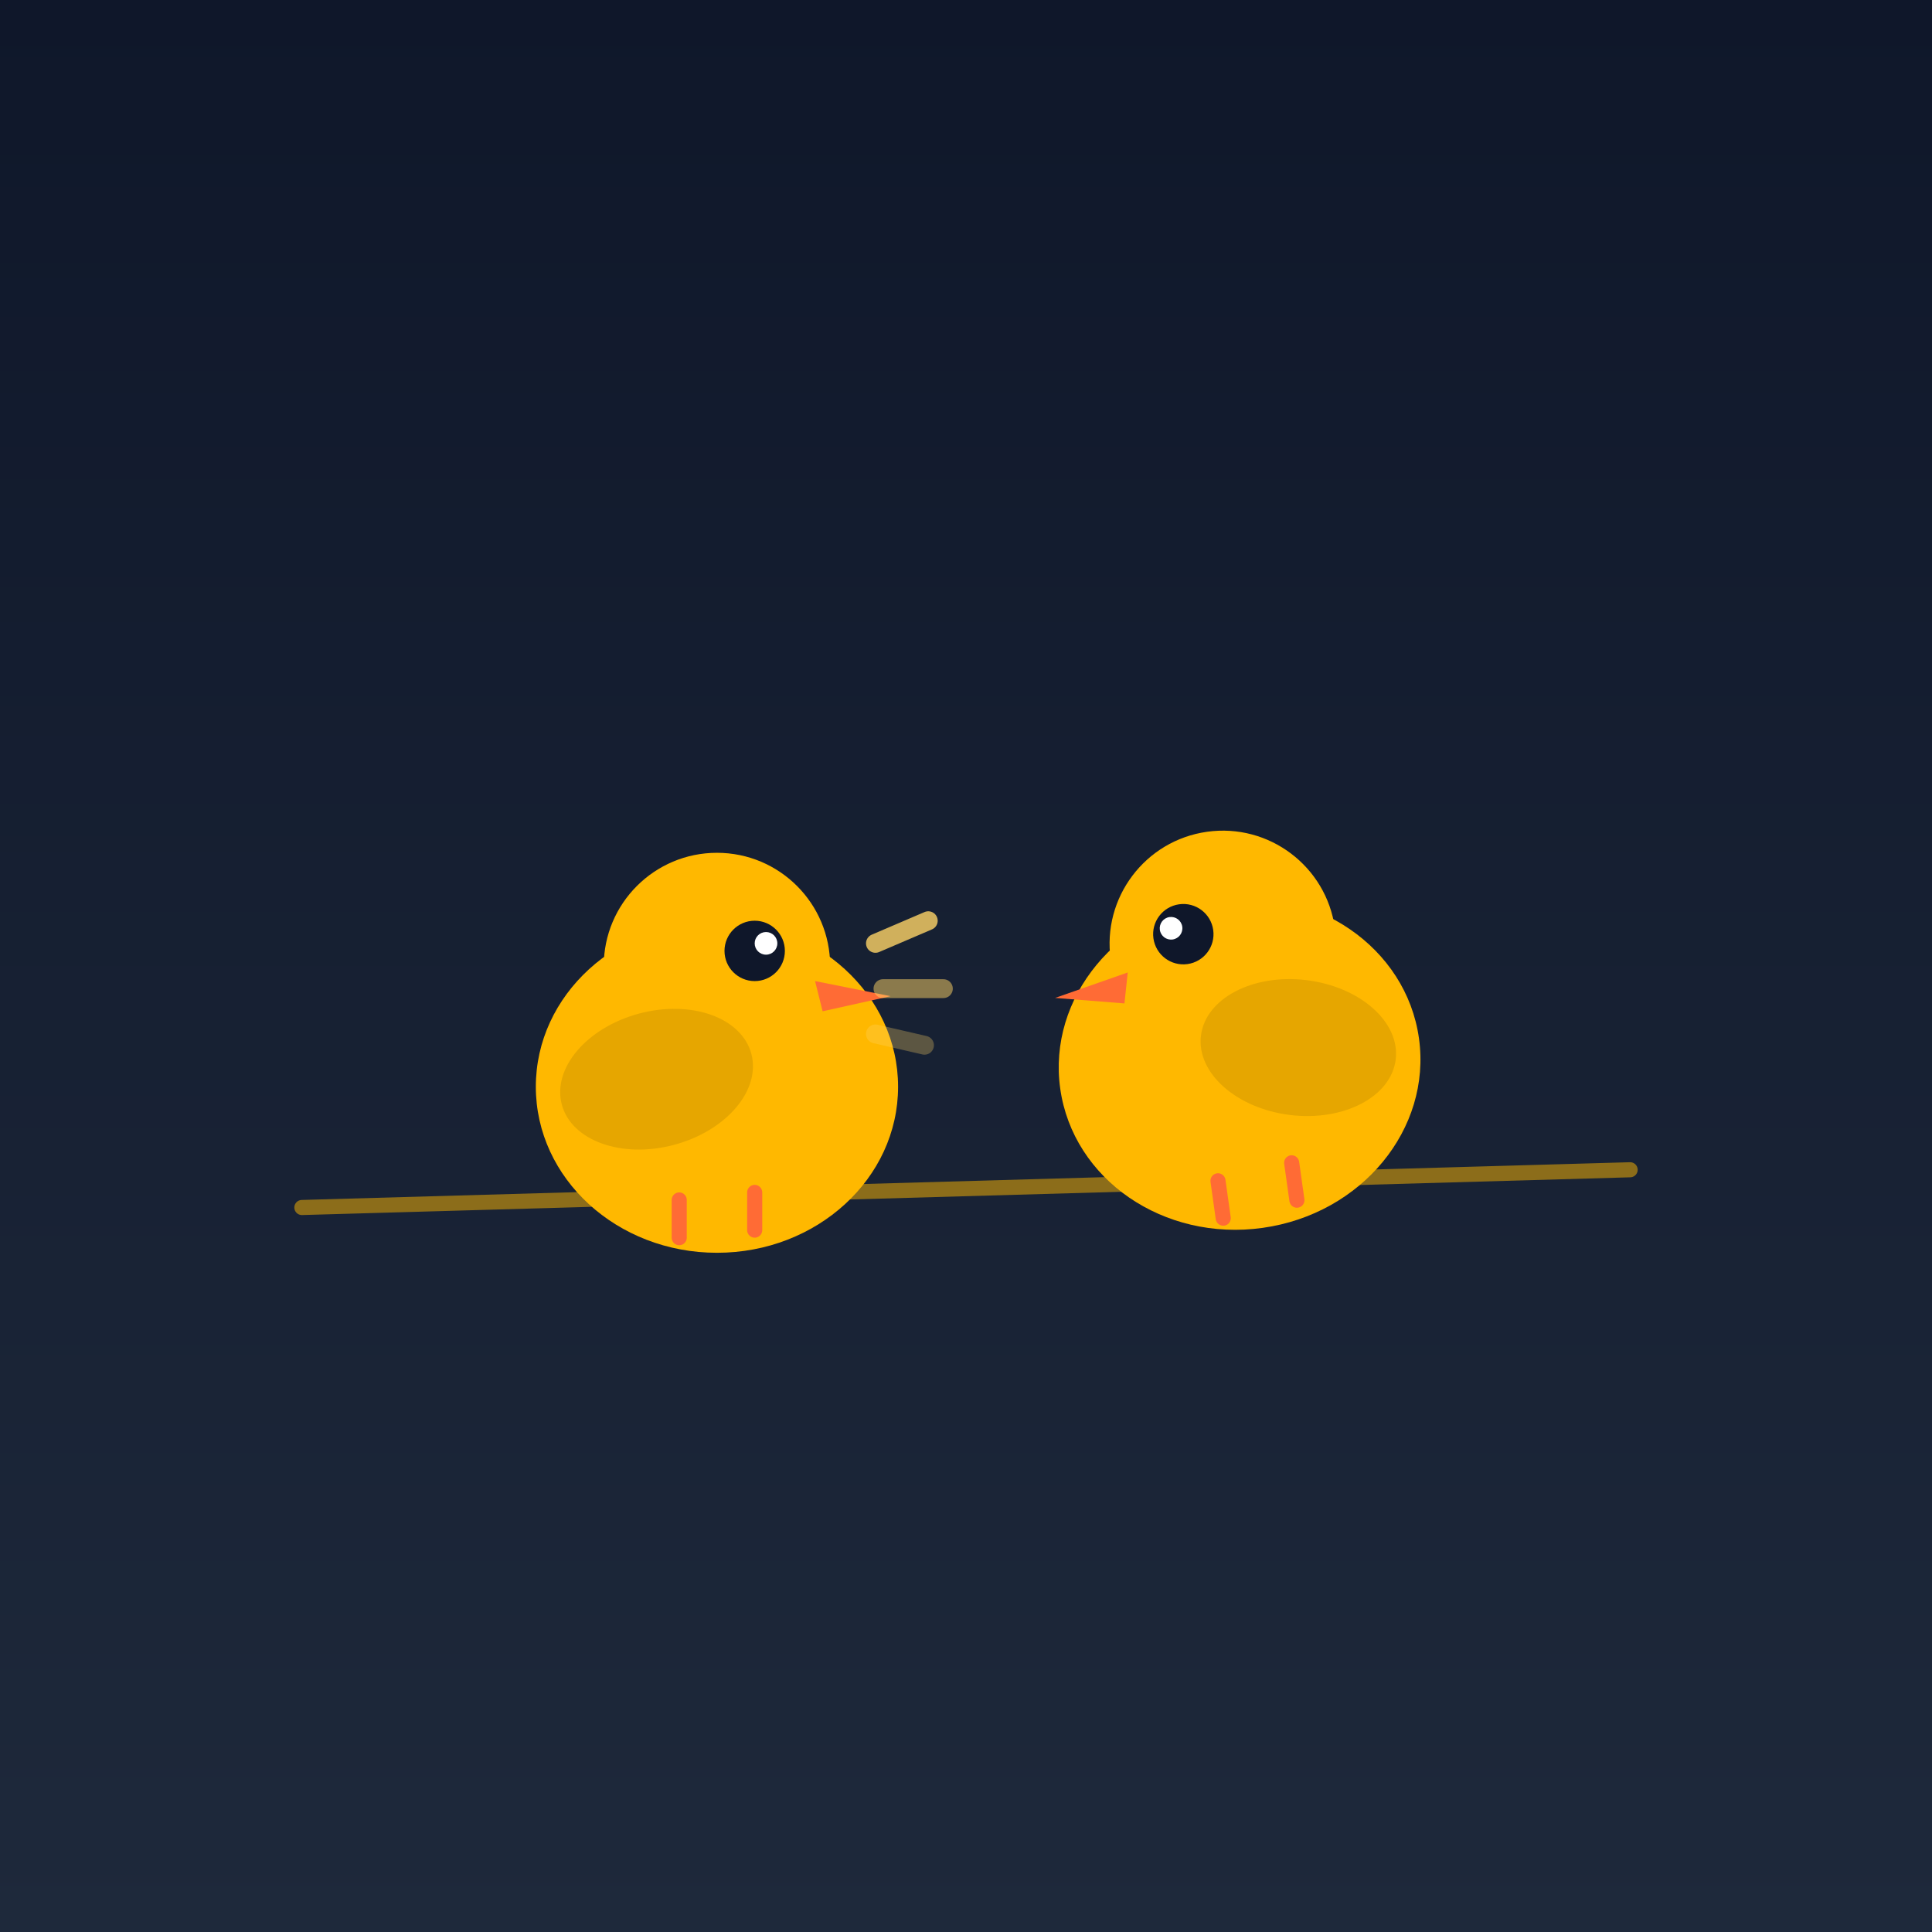
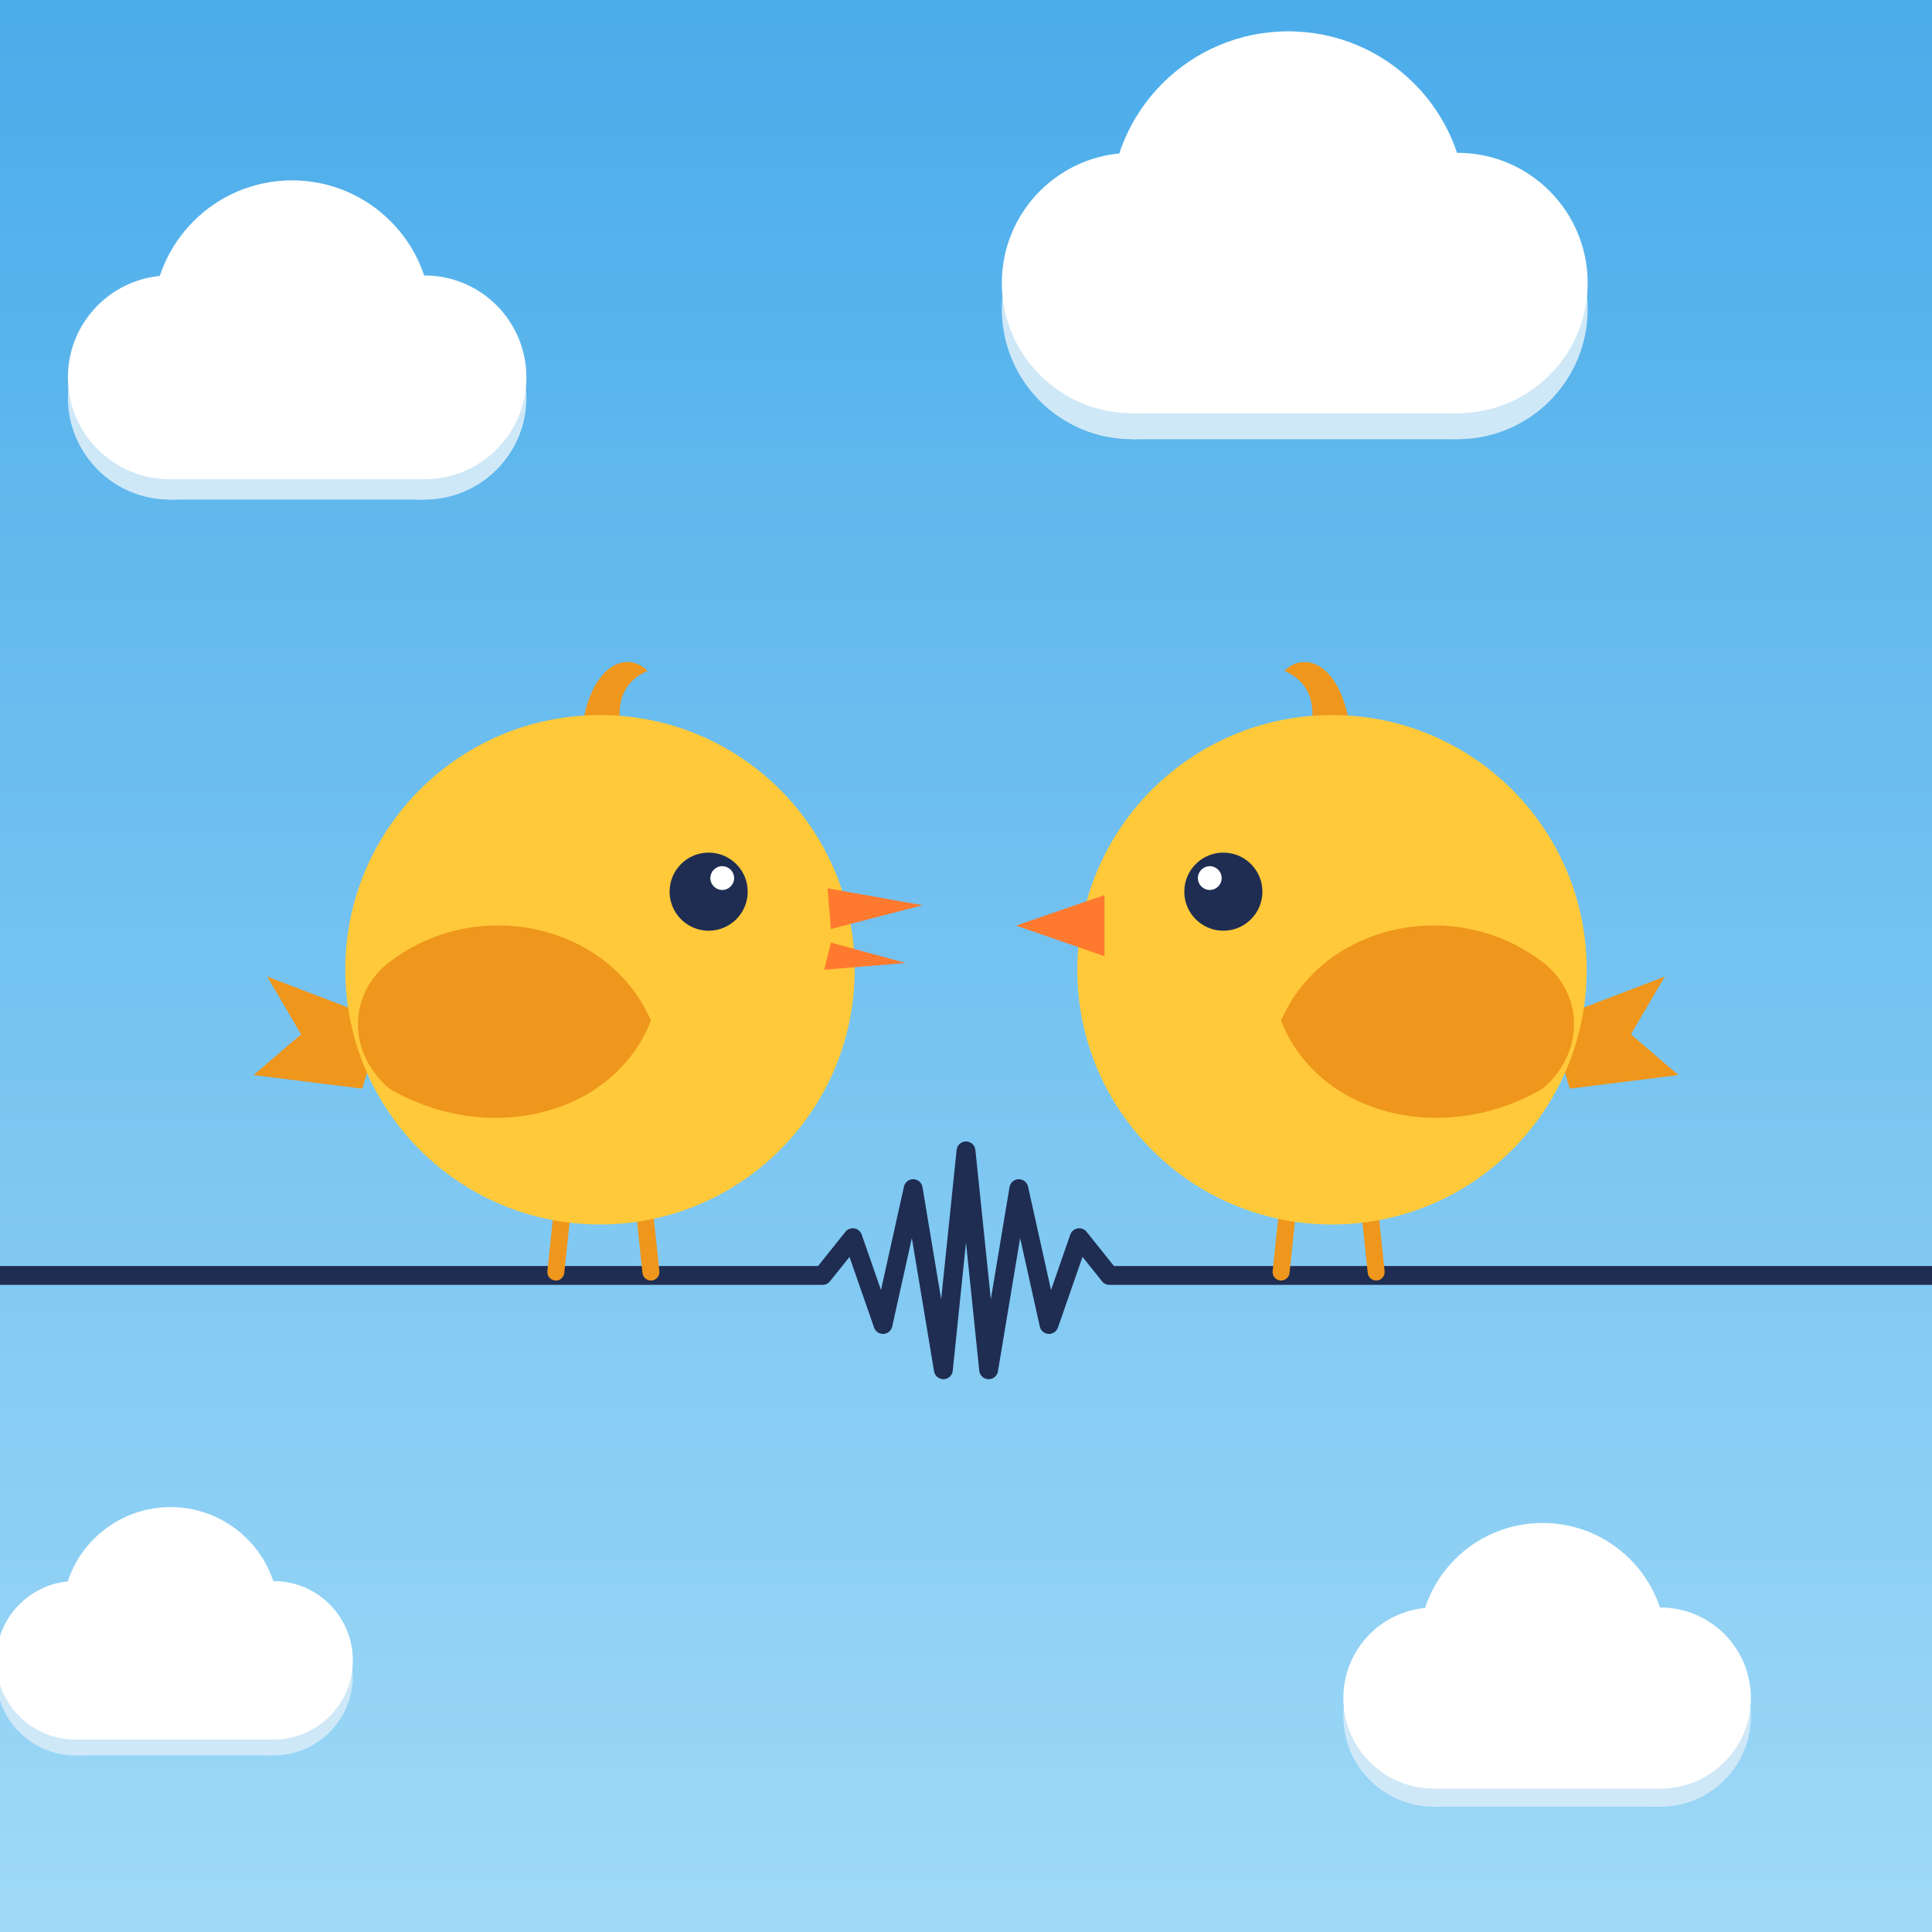
- <svg xmlns="http://www.w3.org/2000/svg" viewBox="0 0 1024 1024" width="1024" height="1024">
+ <svg xmlns="http://www.w3.org/2000/svg" xmlns:xlink="http://www.w3.org/1999/xlink" viewBox="0 0 1024 1024" width="1024" height="1024">
  <defs>
-     <linearGradient id="bg" x1="0" y1="0" x2="0" y2="1">
-       <stop offset="0%" stop-color="#0f172a" />
-       <stop offset="100%" stop-color="#1e293b" />
+     <linearGradient id="sky" x1="0" y1="0" x2="0" y2="1">
+       <stop offset="0" stop-color="#4aacea" />
+       <stop offset="1" stop-color="#9fd9f7" />
    </linearGradient>
+     <g id="bird">
+       <path d="M-128 30 L-196 4 L-176 38 L-204 62 L-140 70 Z" fill="#ef961c" />
+       <g stroke="#ef961c" stroke-width="10" stroke-linecap="round" fill="none">
+         <path d="M-22 140 L-26 178" />
+         <path d="M26 140 L30 178" />
+       </g>
+       <path d="M-10 -146 C-4 -180 16 -188 28 -176 C14 -170 10 -158 12 -144 Z" fill="#ef961c" />
+       <circle r="150" fill="#ffc93a" />
+       <path d="M-122 -6 C-70 -44 6 -26 30 30 C8 86 -66 104 -124 70 C-150 48 -148 12 -122 -6 Z" fill="#ef961c" />
+       <circle cx="64" cy="-46" r="23" fill="#1f2d52" />
+       <circle cx="72" cy="-54" r="7" fill="#ffffff" />
+     </g>
+     <g id="cloud">
+       <g fill="#cfe8f7" transform="translate(0 12)">
+         <circle cx="0" cy="0" r="60" />
+         <circle cx="72" cy="-34" r="82" />
+         <circle cx="150" cy="0" r="60" />
+         <rect x="0" y="0" width="150" height="60" />
+       </g>
+       <g fill="#ffffff">
+         <circle cx="0" cy="0" r="60" />
+         <circle cx="72" cy="-34" r="82" />
+         <circle cx="150" cy="0" r="60" />
+         <rect x="0" y="0" width="150" height="60" />
+       </g>
+     </g>
  </defs>
-   <rect width="1024" height="1024" fill="url(#bg)" />
-   <line x1="160" y1="640" x2="864" y2="620" stroke="#FFB800" stroke-width="8" stroke-linecap="round" opacity="0.5" />
-   <g transform="translate(380, 540)">
-     <ellipse cx="0" cy="36" rx="96" ry="88" fill="#FFB800" />
-     <circle cx="0" cy="-28" r="60" fill="#FFB800" />
-     <circle cx="20" cy="-36" r="16" fill="#0f172a" />
-     <circle cx="26" cy="-40" r="6" fill="white" />
-     <path d="M52,-20 L92,-12 L56,-4Z" fill="#FF6B35" />
-     <ellipse cx="-32" cy="32" rx="52" ry="36" fill="#E6A600" transform="rotate(-15, -32, 32)" />
-     <line x1="-20" y1="116" x2="-20" y2="96" stroke="#FF6B35" stroke-width="8" stroke-linecap="round" />
-     <line x1="20" y1="112" x2="20" y2="92" stroke="#FF6B35" stroke-width="8" stroke-linecap="round" />
-     <line x1="84" y1="-40" x2="112" y2="-52" stroke="#FFD466" stroke-width="10" stroke-linecap="round" opacity="0.8" />
-     <line x1="88" y1="-16" x2="120" y2="-16" stroke="#FFD466" stroke-width="10" stroke-linecap="round" opacity="0.5" />
-     <line x1="84" y1="8" x2="110" y2="14" stroke="#FFD466" stroke-width="10" stroke-linecap="round" opacity="0.3" />
-   </g>
-   <g transform="translate(652, 528) rotate(-8)">
-     <ellipse cx="0" cy="36" rx="96" ry="88" fill="#FFB800" />
-     <circle cx="0" cy="-28" r="60" fill="#FFB800" />
-     <circle cx="-20" cy="-36" r="16" fill="#0f172a" />
-     <circle cx="-26" cy="-40" r="6" fill="white" />
-     <path d="M-52,-20 L-92,-12 L-56,-4Z" fill="#FF6B35" />
-     <ellipse cx="32" cy="32" rx="52" ry="36" fill="#E6A600" transform="rotate(15, 32, 32)" />
-     <line x1="-20" y1="116" x2="-20" y2="96" stroke="#FF6B35" stroke-width="8" stroke-linecap="round" />
-     <line x1="20" y1="112" x2="20" y2="92" stroke="#FF6B35" stroke-width="8" stroke-linecap="round" />
+   <rect width="1024" height="1024" fill="url(#sky)" />
+   <use href="#cloud" xlink:href="#cloud" transform="translate(90 200) scale(0.9)" />
+   <use href="#cloud" xlink:href="#cloud" transform="translate(600 150) scale(1.15)" />
+   <use href="#cloud" xlink:href="#cloud" transform="translate(760 900) scale(0.8)" />
+   <use href="#cloud" xlink:href="#cloud" transform="translate(40 880) scale(0.7)" />
+   <g transform="translate(0 50)">
+     <path d="M-20 626 L436 626 L452 606 L468 652 L484 580 L500 676 L512 560 L524 676 L540 580 L556 652 L572 606 L588 626 L1044 626" stroke="#1f2d52" stroke-width="10" stroke-linejoin="round" stroke-linecap="round" fill="none" />
+     <g transform="translate(318 464) scale(0.9)">
+       <use href="#bird" xlink:href="#bird" />
+       <path d="M134 -48 L190 -38 L136 -24 Z" fill="#ff7a2e" />
+       <path d="M136 -16 L180 -4 L132 0 Z" fill="#ff7a2e" />
+     </g>
+     <g transform="translate(706 464) scale(-0.9 0.9)">
+       <use href="#bird" xlink:href="#bird" />
+       <path d="M134 -44 L186 -26 L134 -8 Z" fill="#ff7a2e" />
+     </g>
  </g>
</svg>
